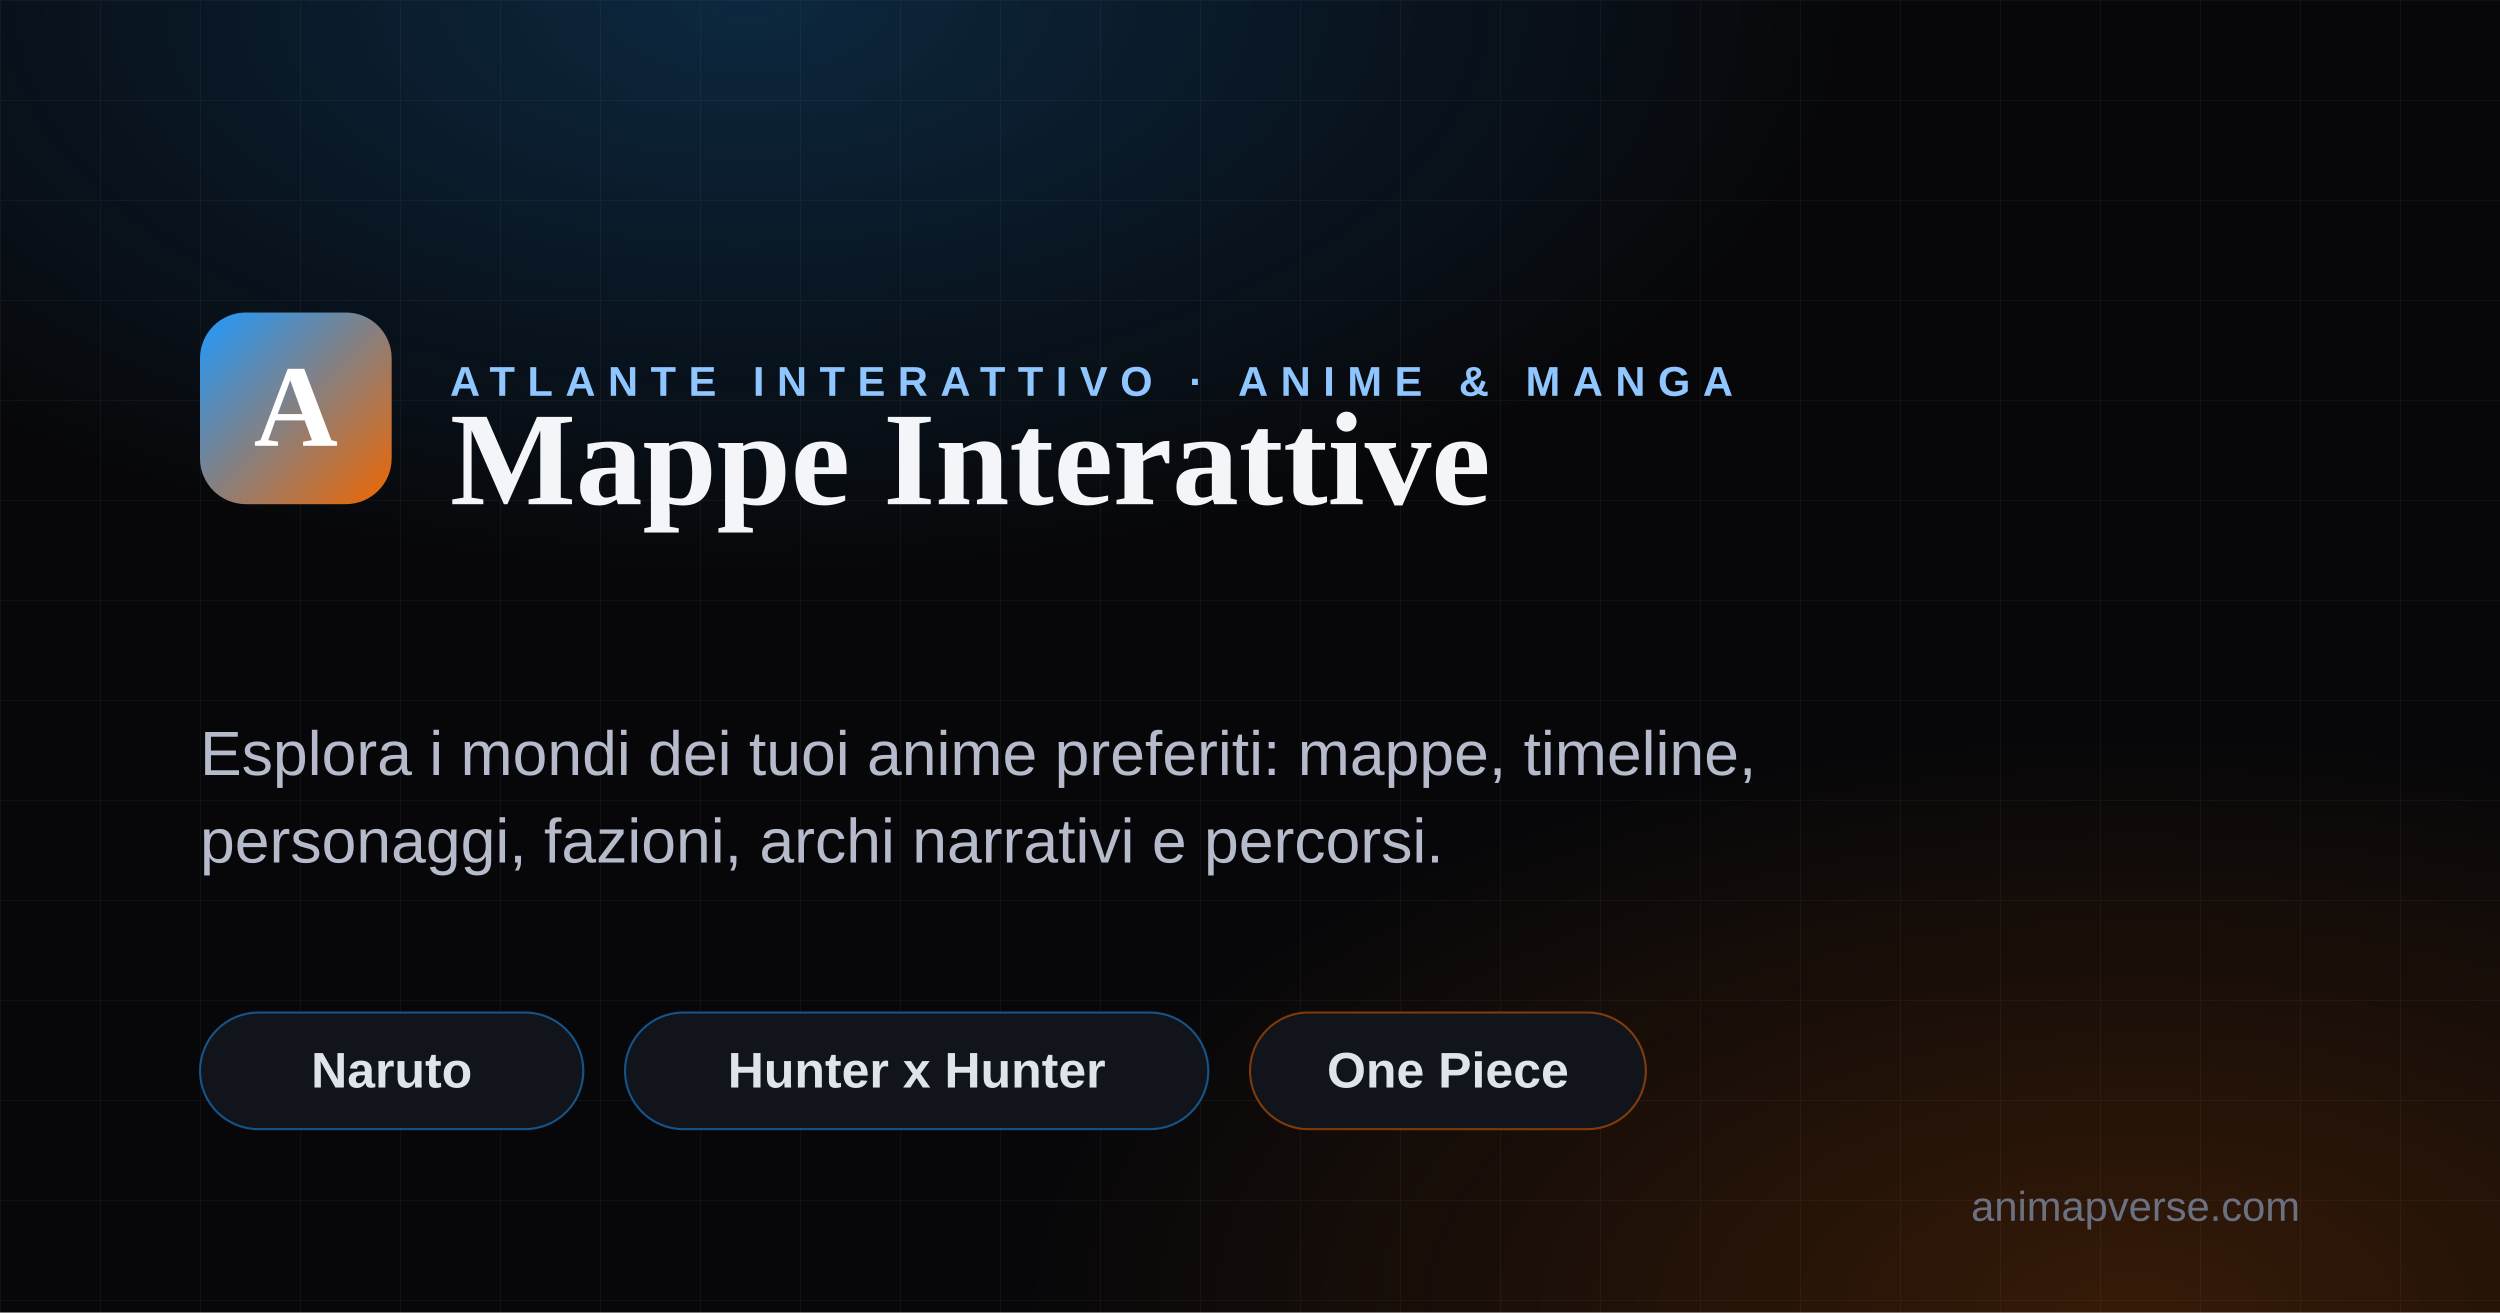
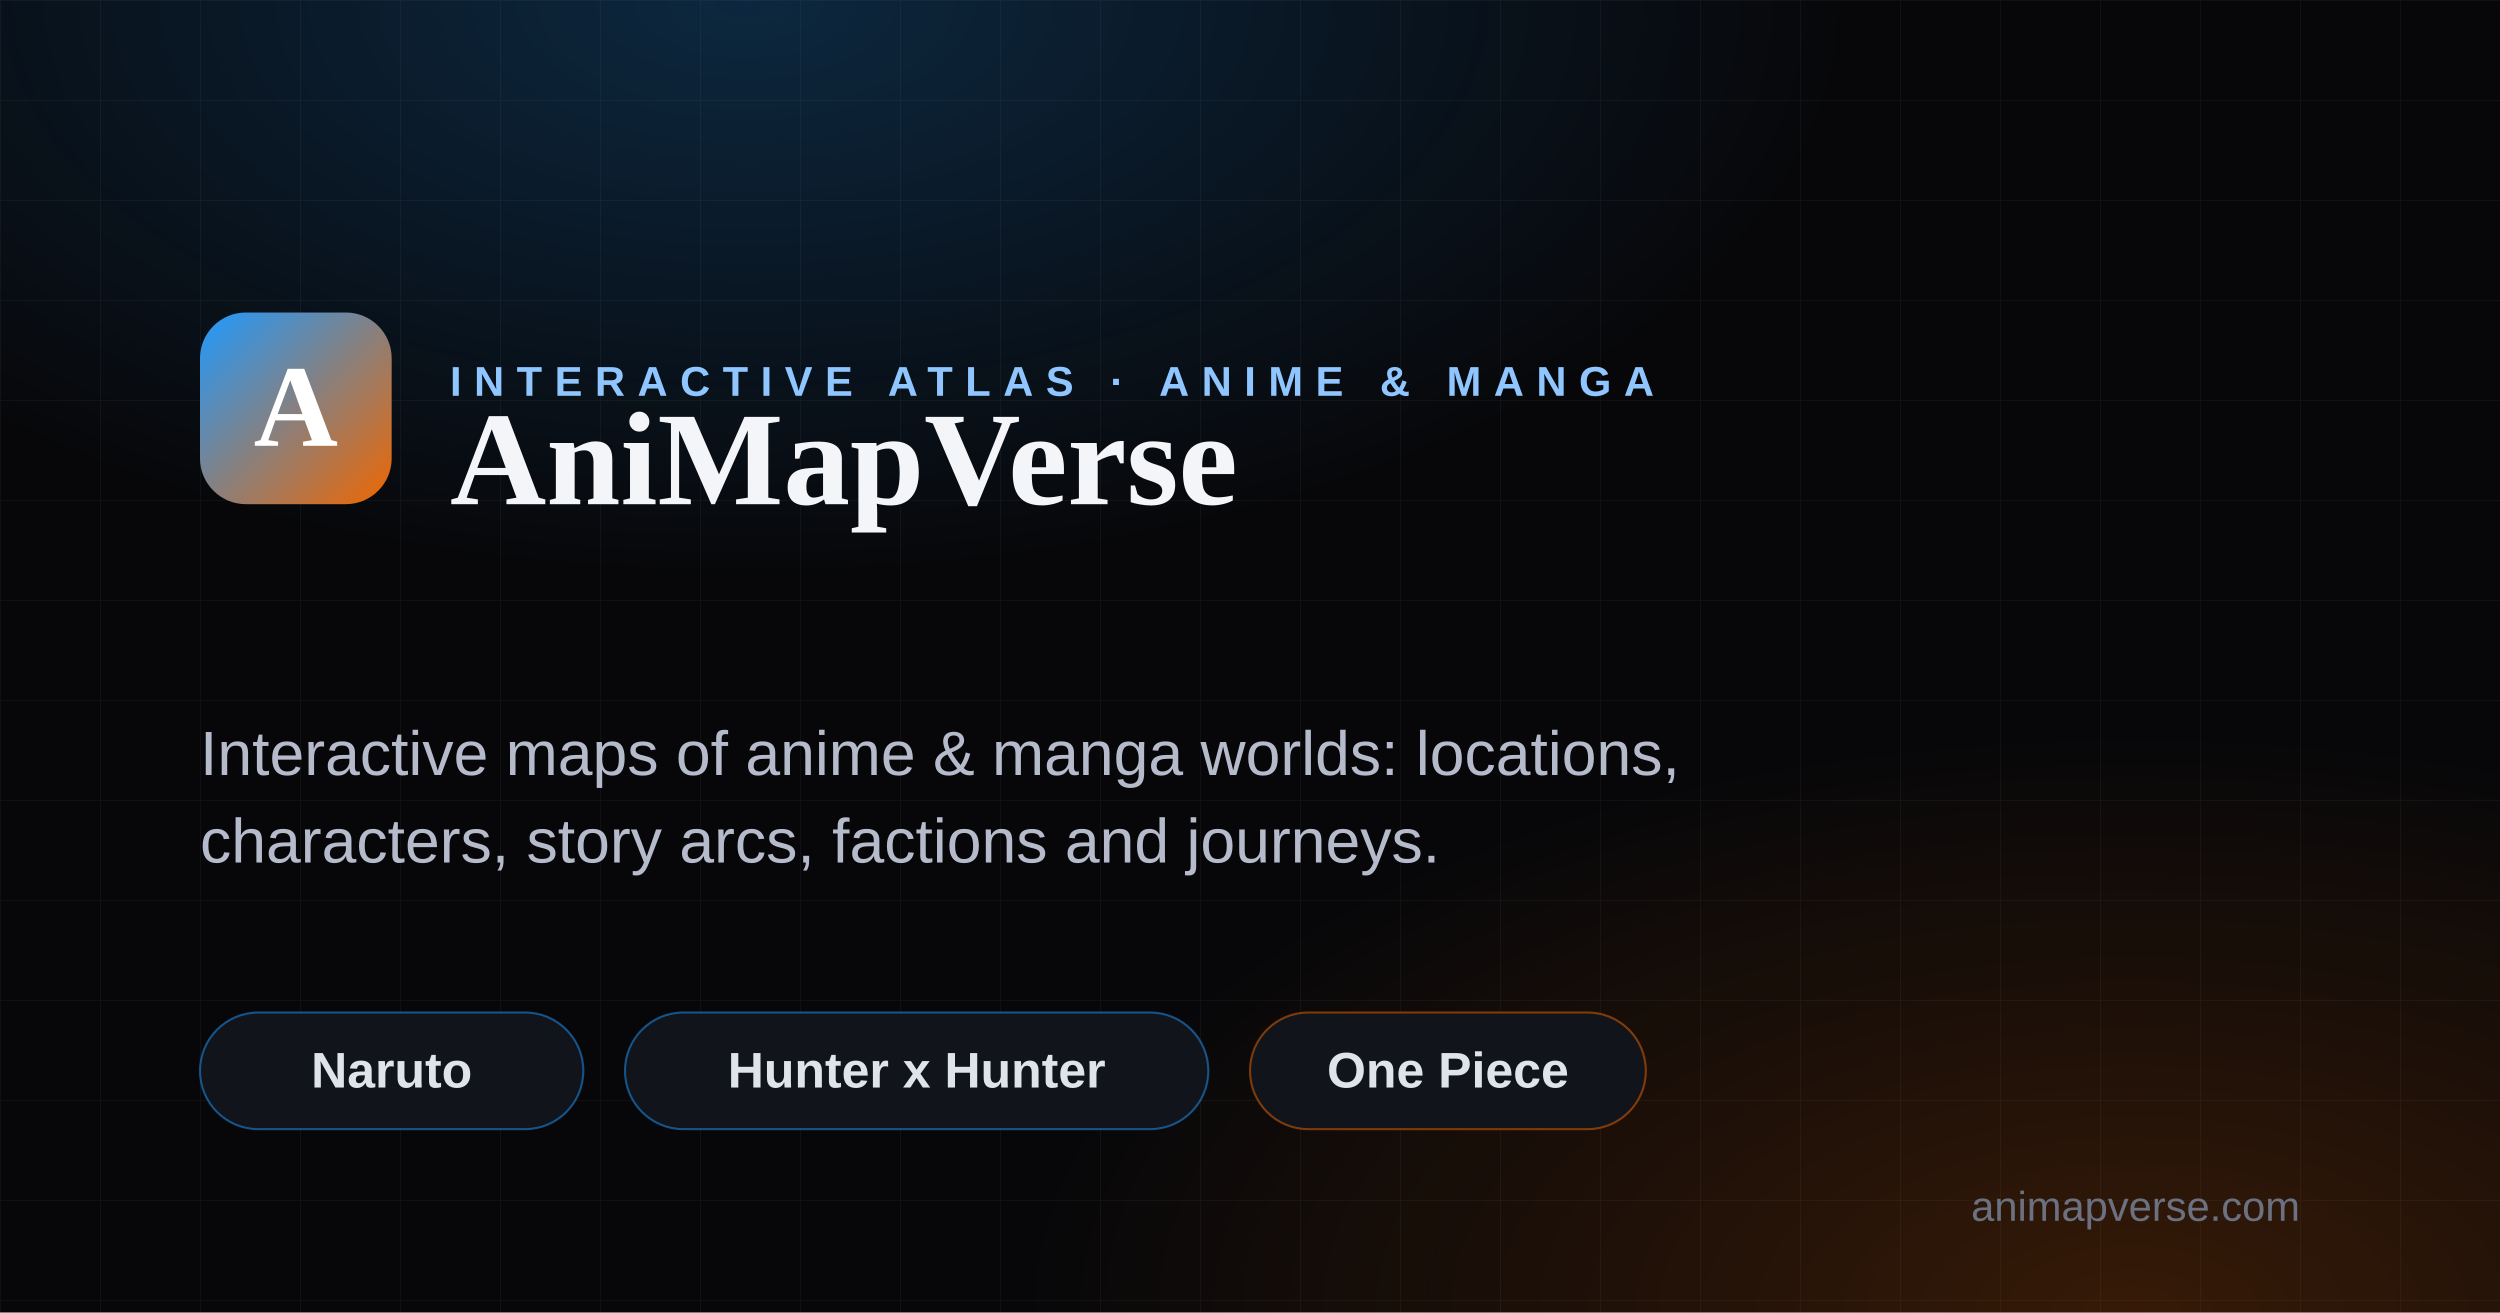
<svg xmlns="http://www.w3.org/2000/svg" width="1200" height="630" viewBox="0 0 1200 630" fill="none">
  <defs>
    <radialGradient id="glowTop" cx="30%" cy="0%" r="80%">
      <stop offset="0%" stop-color="#1f9aff" stop-opacity="0.22" />
      <stop offset="55%" stop-color="#1f9aff" stop-opacity="0" />
    </radialGradient>
    <radialGradient id="glowBottom" cx="85%" cy="100%" r="80%">
      <stop offset="0%" stop-color="#f06600" stop-opacity="0.20" />
      <stop offset="55%" stop-color="#f06600" stop-opacity="0" />
    </radialGradient>
    <linearGradient id="badge" x1="0" y1="0" x2="1" y2="1">
      <stop offset="0%" stop-color="#1f9aff" />
      <stop offset="100%" stop-color="#f06600" />
    </linearGradient>
    <pattern id="grid" width="48" height="48" patternUnits="userSpaceOnUse">
      <path d="M48 0H0V48" fill="none" stroke="#ffffff" stroke-opacity="0.04" stroke-width="1" />
    </pattern>
  </defs>
  <rect width="1200" height="630" fill="#070709" />
  <rect width="1200" height="630" fill="url(#grid)" />
  <rect width="1200" height="630" fill="url(#glowTop)" />
  <rect width="1200" height="630" fill="url(#glowBottom)" />
  <g transform="translate(96, 150)">
    <g>
      <rect x="0" y="0" width="92" height="92" rx="22" fill="url(#badge)" />
      <text x="46" y="64" text-anchor="middle" font-family="Georgia, 'Times New Roman', serif" font-size="56" font-weight="700" fill="#ffffff">A</text>
    </g>
-     <text x="120" y="40" font-family="Arial, Helvetica, sans-serif" font-size="20" letter-spacing="6" fill="#8fc6ff" font-weight="600">ATLANTE INTERATTIVO · ANIME &amp; MANGA</text>
-     <text x="120" y="92" font-family="Georgia, 'Times New Roman', serif" font-size="64" font-weight="700" fill="#f3f5f9">Mappe Interattive</text>
+     <text x="120" y="40" font-family="Arial, Helvetica, sans-serif" font-size="20" letter-spacing="6" fill="#8fc6ff" font-weight="600">INTERACTIVE ATLAS · ANIME &amp; MANGA</text>
+     <text x="120" y="92" font-family="Georgia, 'Times New Roman', serif" font-size="64" font-weight="700" fill="#f3f5f9">AniMapVerse</text>
  </g>
  <text x="96" y="372" font-family="Arial, Helvetica, sans-serif" font-size="30" fill="#b6bbcb">
-     Esplora i mondi dei tuoi anime preferiti: mappe, timeline,
+     Interactive maps of anime &amp; manga worlds: locations,
  </text>
  <text x="96" y="414" font-family="Arial, Helvetica, sans-serif" font-size="30" fill="#b6bbcb">
-     personaggi, fazioni, archi narrativi e percorsi.
+     characters, story arcs, factions and journeys.
  </text>
  <g font-family="Arial, Helvetica, sans-serif" font-size="24" font-weight="600">
    <g transform="translate(96, 486)">
      <rect width="184" height="56" rx="28" fill="#11141b" stroke="#1f9aff" stroke-opacity="0.5" />
      <text x="92" y="36" text-anchor="middle" fill="#dfe3ec">Naruto</text>
    </g>
    <g transform="translate(300, 486)">
      <rect width="280" height="56" rx="28" fill="#11141b" stroke="#1f9aff" stroke-opacity="0.5" />
      <text x="140" y="36" text-anchor="middle" fill="#dfe3ec">Hunter x Hunter</text>
    </g>
    <g transform="translate(600, 486)">
      <rect width="190" height="56" rx="28" fill="#11141b" stroke="#f06600" stroke-opacity="0.5" />
      <text x="95" y="36" text-anchor="middle" fill="#dfe3ec">One Piece</text>
    </g>
  </g>
  <text x="1104" y="586" text-anchor="end" font-family="Arial, Helvetica, sans-serif" font-size="20" fill="#6b7180">animapverse.com</text>
</svg>
